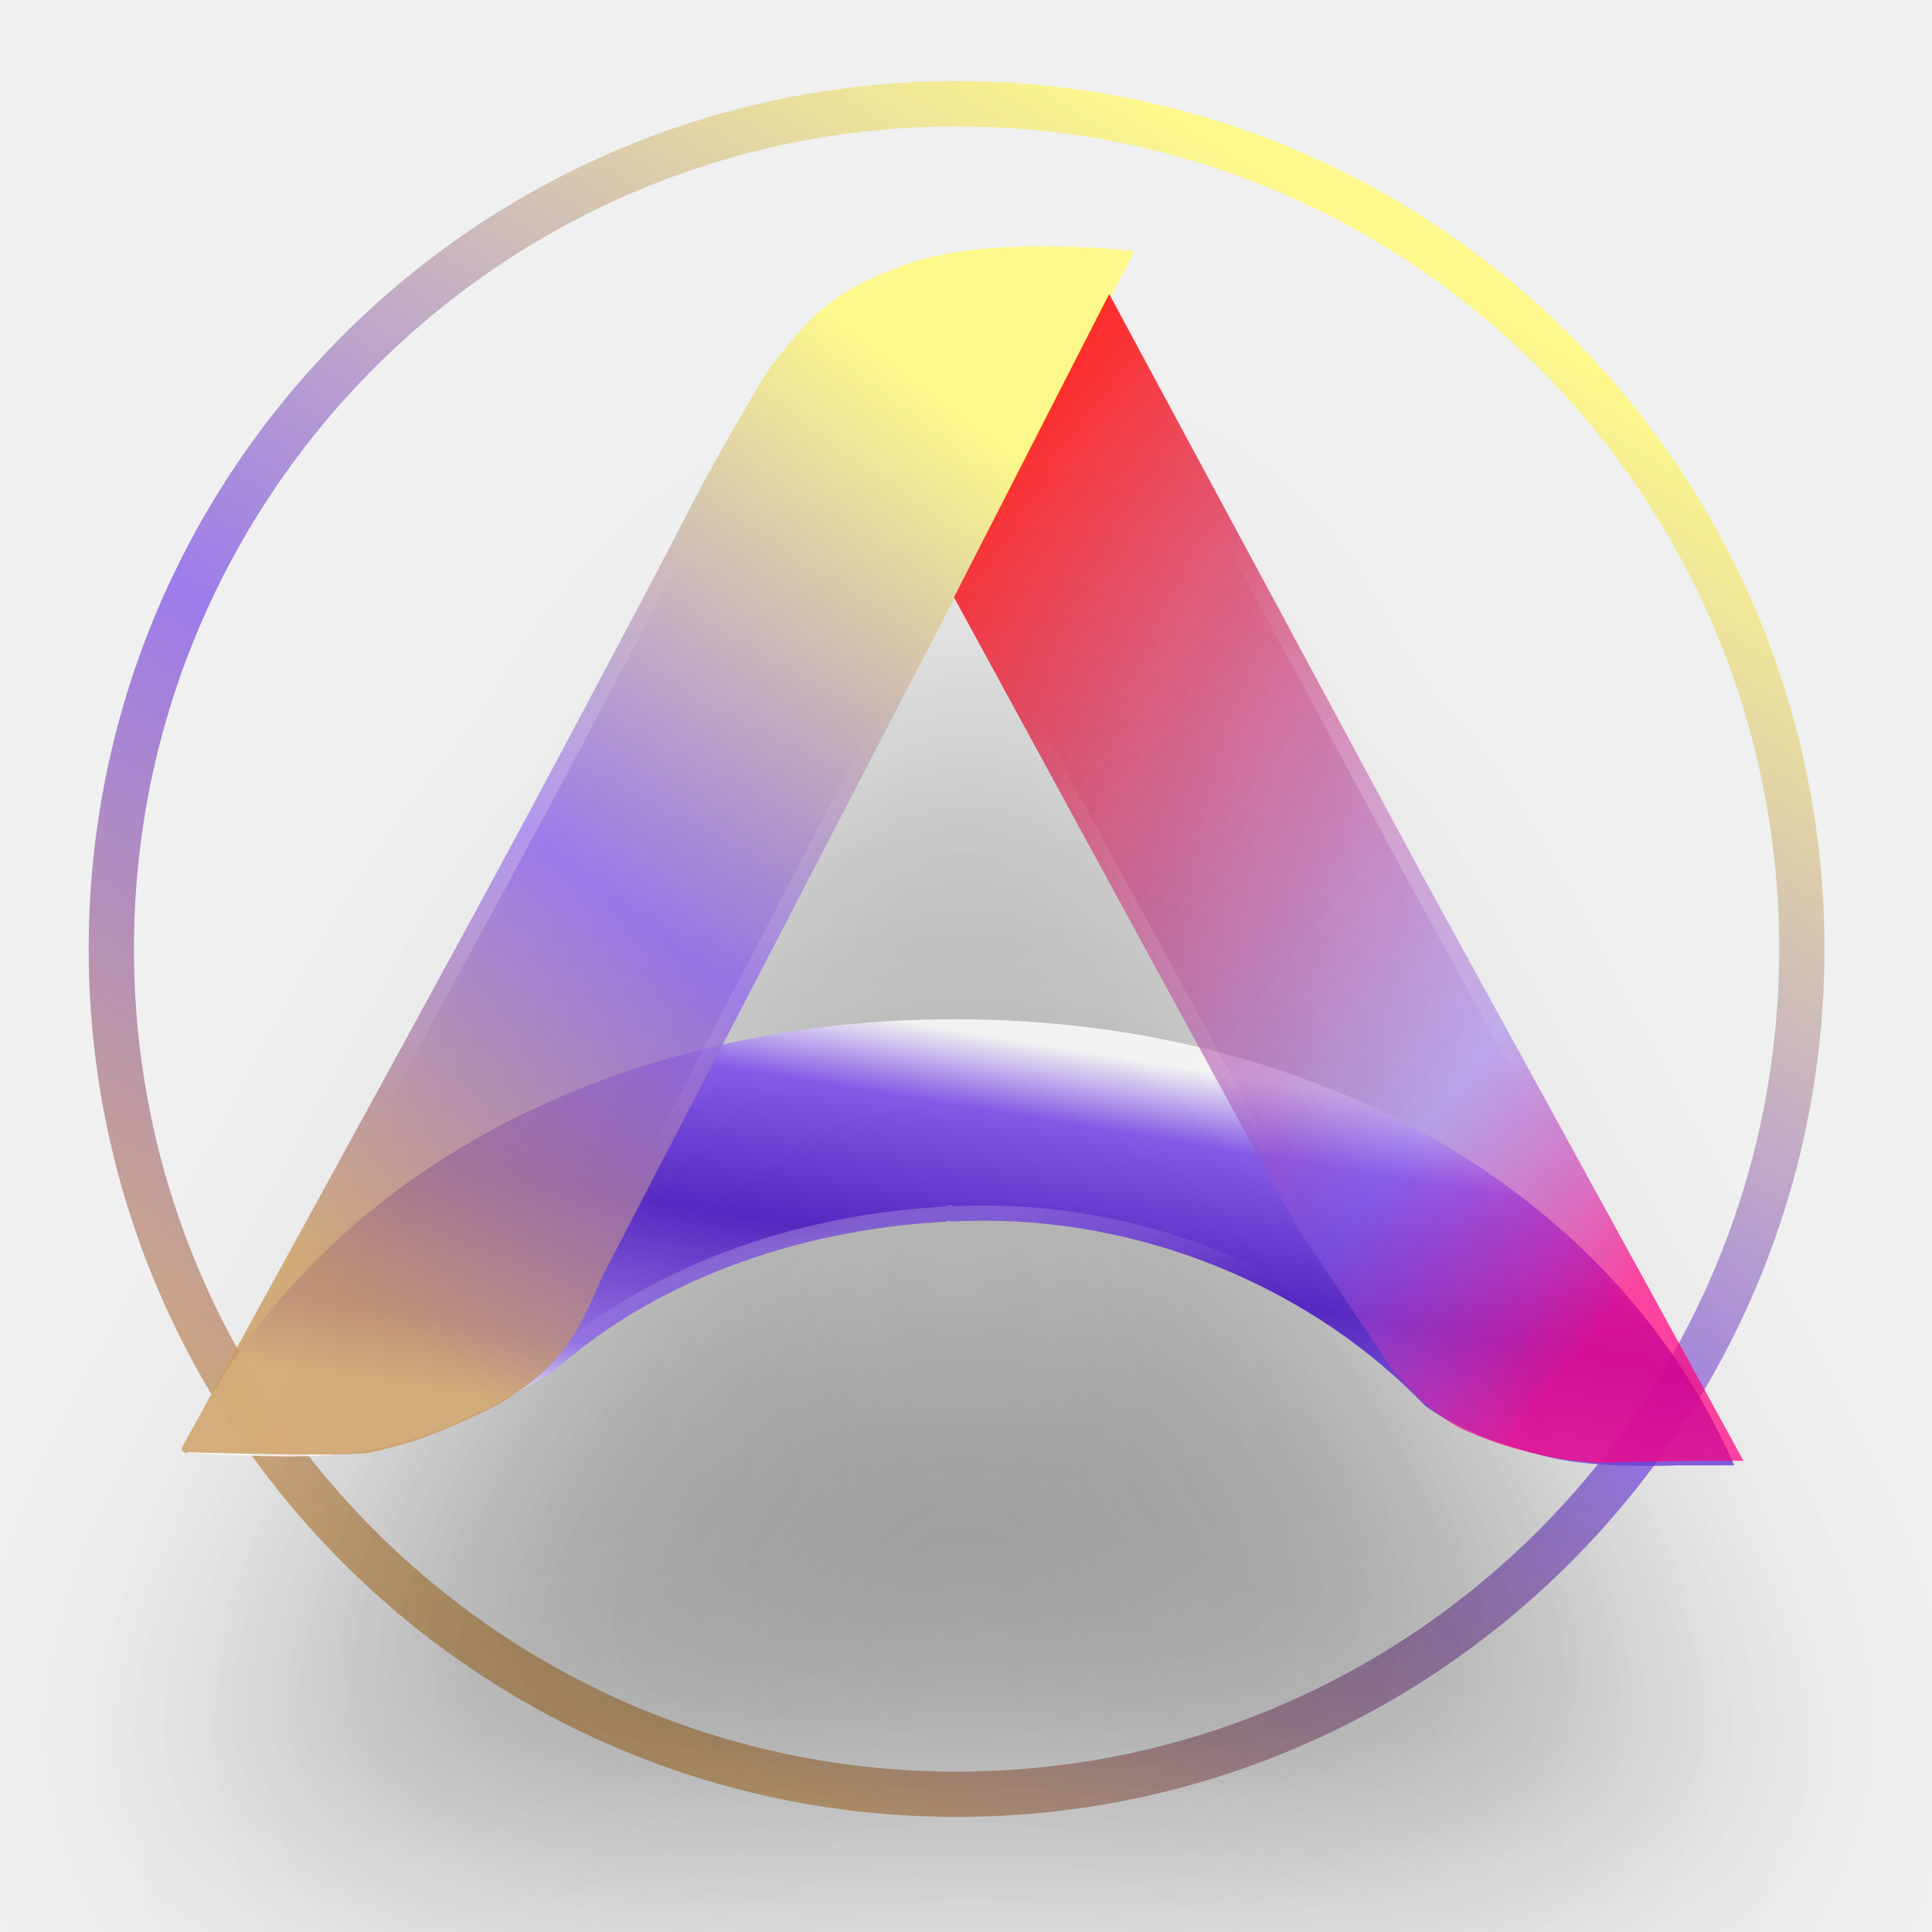
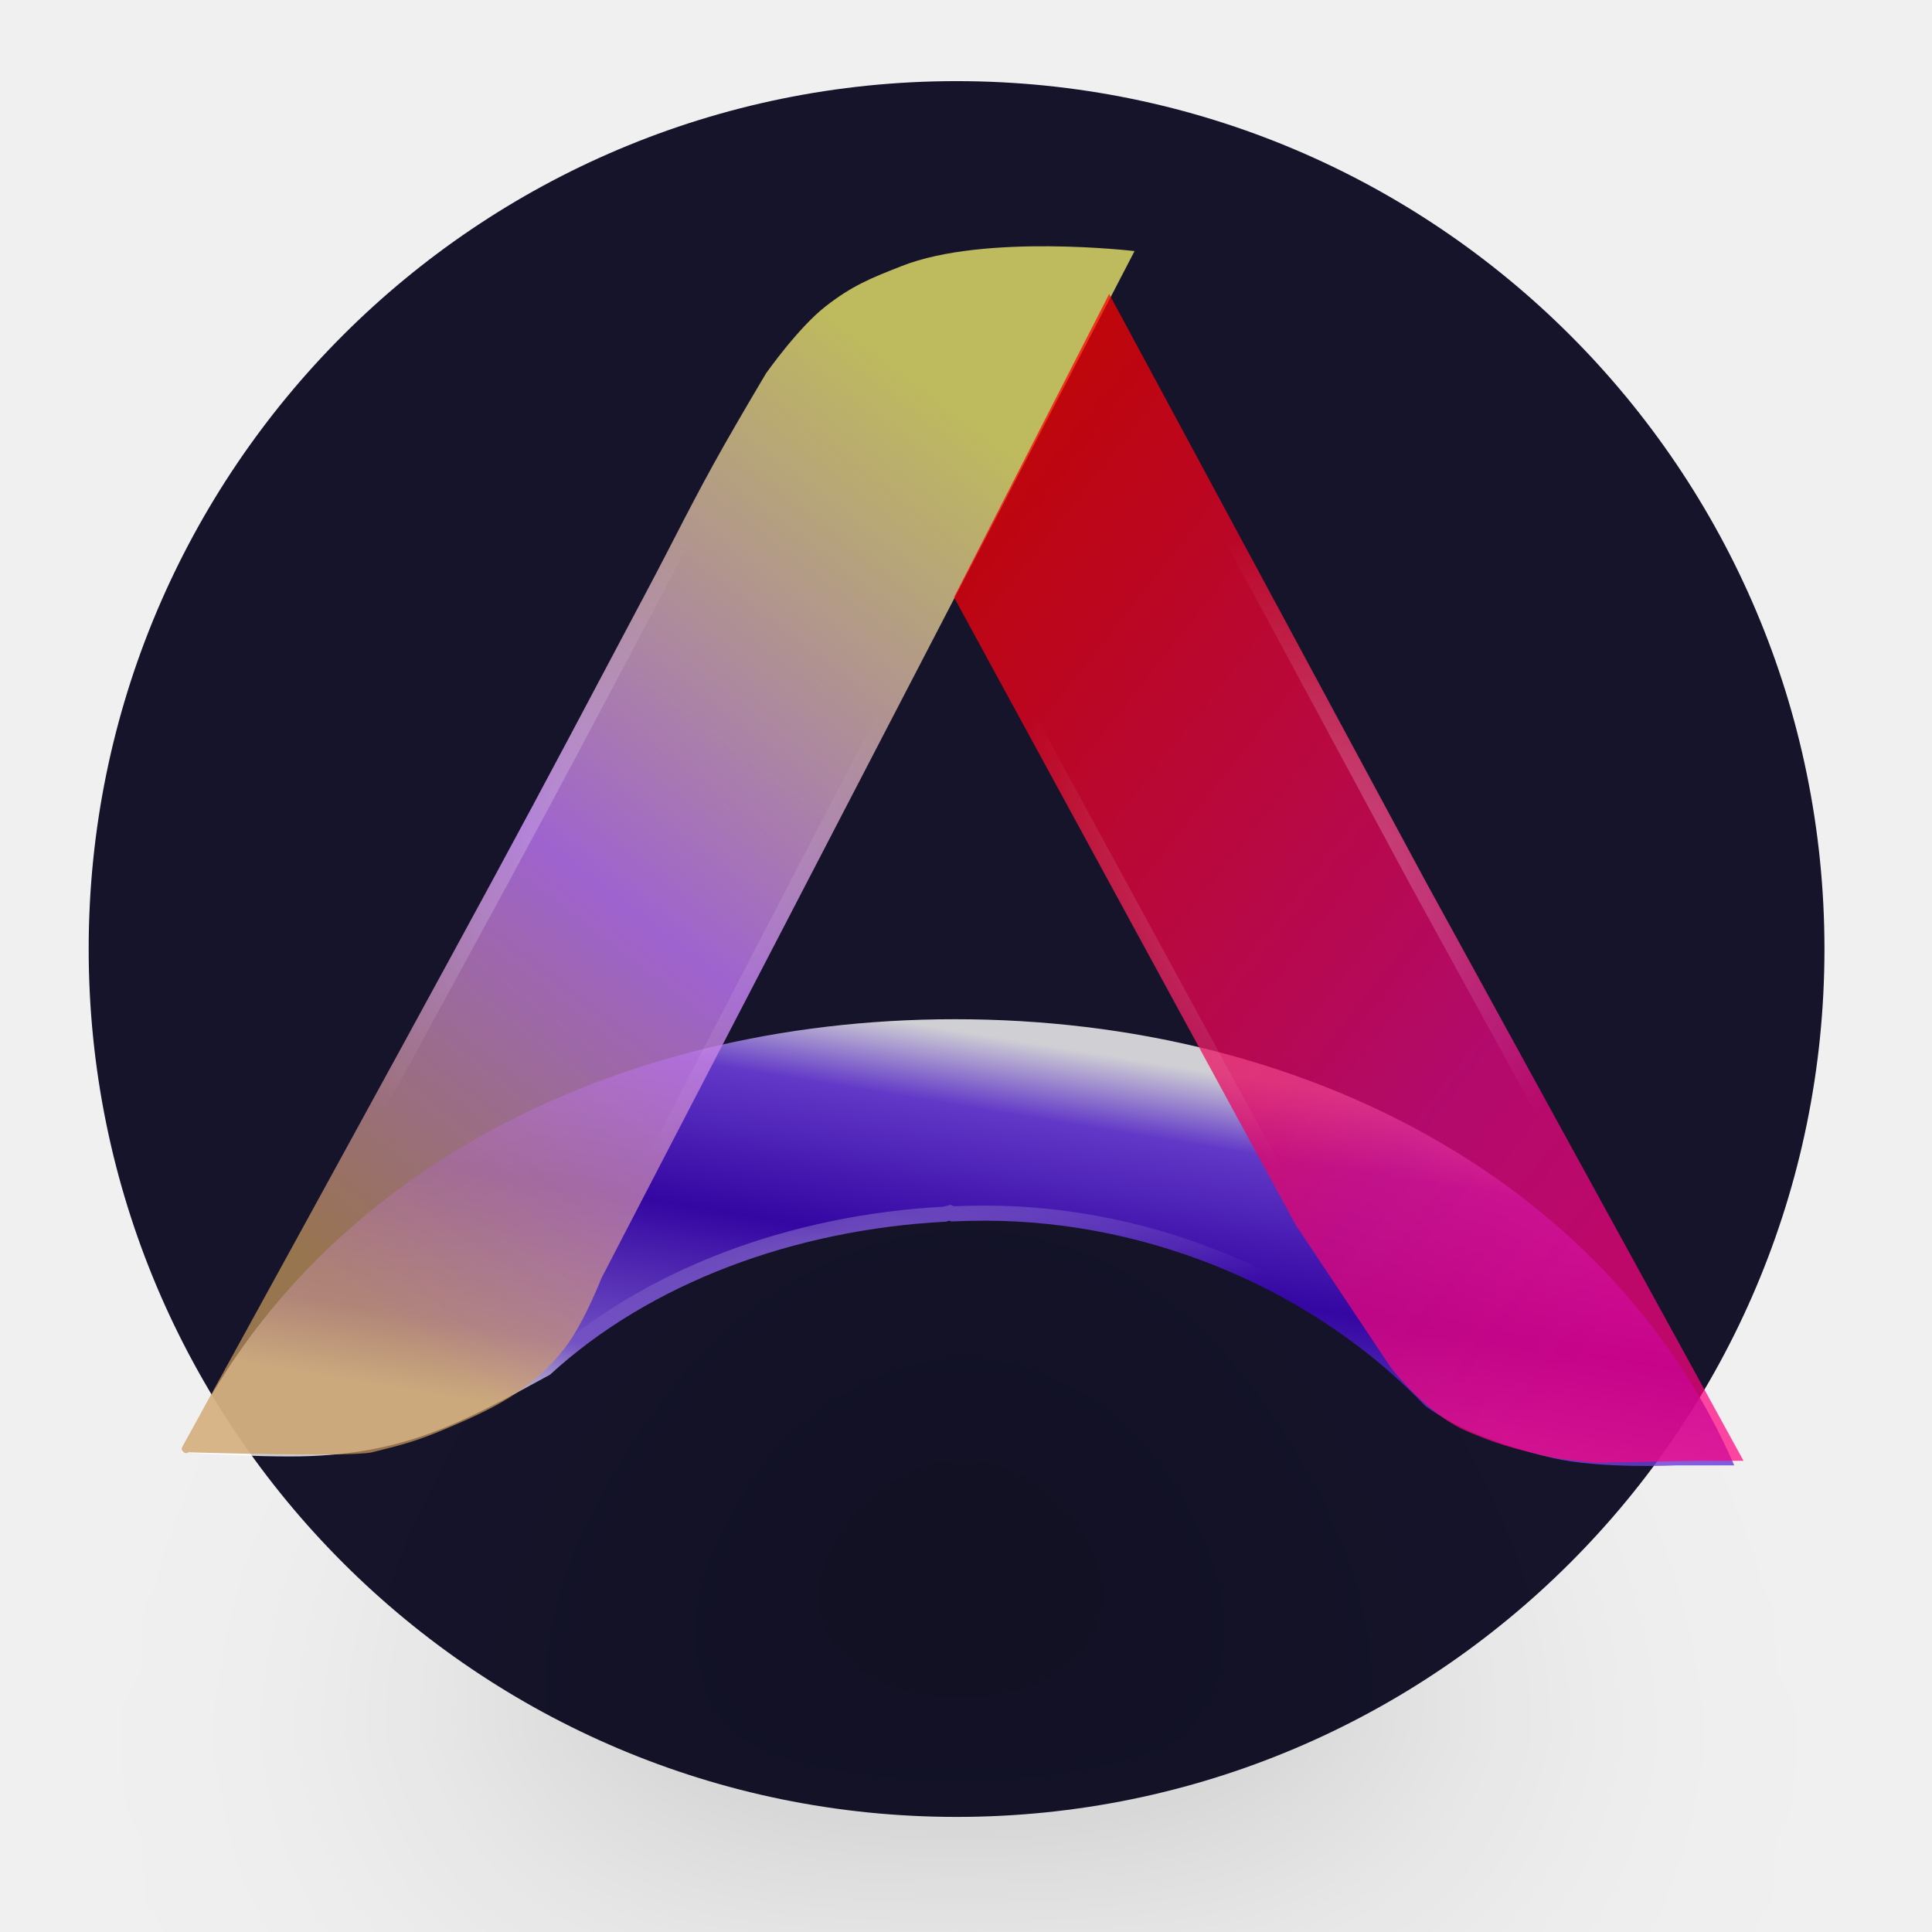
<svg xmlns="http://www.w3.org/2000/svg" width="128" height="128" viewBox="0 0 128 128" fill="none">
-   <mask id="mask0_110_152" style="mask-type:alpha" maskUnits="userSpaceOnUse" x="0" y="0" width="128" height="128">
+   <mask id="mask0_115_45" style="mask-type:alpha" maskUnits="userSpaceOnUse" x="0" y="0" width="128" height="128">
    <path d="M128 0H0V128H128V0Z" fill="black" />
  </mask>
-   <g mask="url(#mask0_110_152)">
-     <circle cx="63.375" cy="62.875" r="56" stroke="url(#paint0_linear_110_152)" stroke-opacity="0.8" stroke-width="3" />
-     <g filter="url(#filter0_ddd_110_152)">
-       <mask id="path-3-inside-1_110_152" fill="white">
-         <path d="M63.269 67.526C86.738 67.526 106.803 78.572 114.901 97.086H111.031C110.99 97.088 106.018 97.329 102.849 96.592C98.573 95.597 95.972 94.252 94.443 93.161C87.164 85.546 76.298 80.873 65.245 80.873C64.506 80.873 63.769 80.891 63.033 80.924L62.908 80.873C62.902 80.874 62.817 80.898 62.66 80.94C52.648 81.46 43.073 84.986 36.435 91.079C30.548 94.285 26.664 96.493 19.211 96.493C17 96.493 14.441 96.378 12.021 96.228C20.358 78.231 40.163 67.526 63.269 67.526Z" />
+   <g mask="url(#mask0_115_45)">
+     <circle cx="63.375" cy="62.875" r="57.5" fill="#15142B" />
+     <circle cx="63.375" cy="62.875" r="57" stroke="url(#paint0_radial_115_45)" stroke-opacity="0.3" />
+     <g filter="url(#filter0_d_115_45)">
+       <mask id="path-4-inside-1_115_45" fill="white">
+         <path d="M63.269 67.526C86.738 67.526 106.803 78.572 114.901 97.086H111.031C110.98 97.088 106.015 97.328 102.849 96.592C98.575 95.598 95.975 94.253 94.445 93.163C87.166 85.547 76.299 80.873 65.245 80.873C64.506 80.873 63.769 80.891 63.033 80.924L62.908 80.873C62.901 80.875 62.816 80.897 62.659 80.94C52.648 81.46 43.074 84.986 36.437 91.079C30.549 94.285 26.664 96.493 19.211 96.493C17 96.493 14.441 96.378 12.021 96.228C20.358 78.231 40.163 67.526 63.269 67.526Z" />
      </mask>
-       <path d="M63.269 67.526C86.738 67.526 106.803 78.572 114.901 97.086H111.031C110.99 97.088 106.018 97.329 102.849 96.592C98.573 95.597 95.972 94.252 94.443 93.161C87.164 85.546 76.298 80.873 65.245 80.873C64.506 80.873 63.769 80.891 63.033 80.924L62.908 80.873C62.902 80.874 62.817 80.898 62.66 80.94C52.648 81.46 43.073 84.986 36.435 91.079C30.548 94.285 26.664 96.493 19.211 96.493C17 96.493 14.441 96.378 12.021 96.228C20.358 78.231 40.163 67.526 63.269 67.526Z" fill="url(#paint1_linear_110_152)" fill-opacity="0.8" />
-       <path d="M63.269 67.526L63.269 66.526L63.269 66.526L63.269 67.526ZM114.901 97.086V98.086H116.43L115.818 96.685L114.901 97.086ZM111.031 97.086V96.086H111.007L110.983 96.087L111.031 97.086ZM102.849 96.592L102.622 97.566L102.622 97.566L102.849 96.592ZM94.443 93.161L93.721 93.852L93.786 93.92L93.863 93.975L94.443 93.161ZM65.245 80.873L65.245 79.873L65.245 79.873L65.245 80.873ZM63.033 80.924L62.657 81.85L62.859 81.932L63.078 81.923L63.033 80.924ZM62.908 80.873L63.285 79.947L62.974 79.82L62.65 79.907L62.908 80.873ZM62.66 80.94L62.712 81.939L62.82 81.933L62.924 81.905L62.66 80.94ZM36.435 91.079L36.914 91.957L37.022 91.899L37.112 91.816L36.435 91.079ZM19.211 96.493L19.211 97.493H19.211V96.493ZM12.021 96.228L11.114 95.808L10.499 97.136L11.96 97.227L12.021 96.228ZM63.269 67.526L63.269 68.526C86.448 68.526 106.085 79.425 113.985 97.487L114.901 97.086L115.818 96.685C107.521 77.718 87.029 66.526 63.269 66.526L63.269 67.526ZM114.901 97.086V96.086H111.031V97.086V98.086H114.901V97.086ZM111.031 97.086L110.983 96.087C110.915 96.09 106.085 96.318 103.075 95.618L102.849 96.592L102.622 97.566C105.95 98.34 111.065 98.085 111.08 98.085L111.031 97.086ZM102.849 96.592L103.075 95.618C98.906 94.648 96.431 93.351 95.024 92.347L94.443 93.161L93.863 93.975C95.514 95.153 98.239 96.546 102.622 97.566L102.849 96.592ZM94.443 93.161L95.166 92.47C87.695 84.654 76.566 79.873 65.245 79.873V80.873V81.873C76.031 81.873 86.633 86.438 93.721 93.852L94.443 93.161ZM65.245 80.873L65.245 79.873C64.49 79.873 63.737 79.891 62.989 79.925L63.033 80.924L63.078 81.923C63.8 81.891 64.523 81.873 65.245 81.873L65.245 80.873ZM63.033 80.924L63.41 79.997L63.285 79.947L62.908 80.873L62.532 81.799L62.657 81.85L63.033 80.924ZM62.908 80.873L62.65 79.907C62.641 79.909 62.554 79.933 62.397 79.976L62.66 80.94L62.924 81.905C63.001 81.884 63.061 81.868 63.102 81.856C63.123 81.851 63.139 81.847 63.15 81.844C63.155 81.842 63.159 81.841 63.162 81.84C63.166 81.839 63.167 81.839 63.166 81.839L62.908 80.873ZM62.66 80.94L62.608 79.942C52.412 80.471 42.601 84.062 35.759 90.342L36.435 91.079L37.112 91.816C43.546 85.91 52.884 82.449 62.712 81.939L62.66 80.94ZM36.435 91.079L35.957 90.201C30.077 93.403 26.389 95.493 19.211 95.493V96.493V97.493C26.939 97.493 31.019 95.167 36.914 91.957L36.435 91.079ZM19.211 96.493L19.211 95.493C17.03 95.493 14.494 95.379 12.083 95.23L12.021 96.228L11.96 97.227C14.387 97.377 16.97 97.493 19.211 97.493L19.211 96.493ZM12.021 96.228L12.929 96.649C21.063 79.09 40.45 68.526 63.269 68.526L63.269 67.526L63.269 66.526C39.877 66.526 19.654 77.373 11.114 95.808L12.021 96.228Z" fill="url(#paint2_radial_110_152)" fill-opacity="0.3" mask="url(#path-3-inside-1_110_152)" />
-       <path d="M59.745 17.624C65.256 15.458 75.167 16.635 75.167 16.635L56.334 52.918L46.917 71.059L42.209 80.129L39.855 84.665C39.855 84.665 38.705 87.609 37.501 89.2C35.24 92.189 32.381 93.448 29.592 94.637C27.694 95.447 26.653 95.729 24.649 96.219C23.31 96.547 12.488 96.219 12.488 96.219C12.245 96.389 11.938 96.117 12.081 95.857C14.682 91.132 25.444 71.573 32.558 58.454C36.583 51.029 38.778 46.833 42.74 39.374C44.79 35.515 45.829 33.291 47.98 29.488C49.036 27.62 50.748 24.742 50.748 24.742C50.748 24.742 52.869 21.722 54.703 20.293C56.46 18.924 57.671 18.439 59.745 17.624Z" fill="url(#paint3_linear_110_152)" fill-opacity="0.8" />
-       <path d="M69.519 16.818C71.088 16.829 72.488 16.908 73.495 16.984C73.841 17.01 74.139 17.038 74.383 17.06L55.89 52.687L46.474 70.829L41.766 79.899L39.411 84.434L39.398 84.458L39.389 84.483V84.485L39.34 84.607C39.307 84.688 39.258 84.807 39.195 84.955C39.071 85.252 38.892 85.663 38.677 86.123C38.241 87.053 37.67 88.147 37.102 88.899C34.929 91.772 32.186 92.987 29.395 94.177C27.533 94.972 26.522 95.246 24.529 95.734C24.414 95.762 24.145 95.791 23.716 95.814C23.301 95.836 22.776 95.85 22.178 95.858C20.982 95.873 19.508 95.863 18.073 95.842C16.639 95.822 15.246 95.791 14.212 95.765C13.695 95.752 13.268 95.741 12.97 95.733C12.874 95.73 12.791 95.727 12.723 95.725C15.642 90.422 26.057 71.493 32.997 58.693C37.024 51.265 39.22 47.065 43.182 39.608C45.243 35.727 46.267 33.532 48.415 29.734C48.941 28.804 49.632 27.62 50.191 26.667C50.471 26.192 50.718 25.774 50.895 25.476C50.983 25.327 51.054 25.207 51.102 25.124C51.127 25.084 51.145 25.052 51.158 25.031C51.161 25.026 51.164 25.021 51.166 25.017C51.17 25.012 51.174 25.005 51.18 24.997C51.195 24.976 51.218 24.944 51.248 24.902C51.308 24.818 51.397 24.697 51.509 24.546C51.733 24.245 52.052 23.829 52.426 23.369C53.181 22.44 54.14 21.365 55.01 20.688C56.707 19.366 57.861 18.901 59.928 18.089C62.588 17.044 66.36 16.794 69.519 16.818Z" stroke="url(#paint4_radial_110_152)" stroke-opacity="0.3" />
-       <path d="M73.486 19.479L63.205 39.571L85.854 81.171L92.098 90.537C92.098 90.537 94.424 93.645 97.213 94.835C99.111 95.645 100.152 95.926 102.156 96.417C103.495 96.745 105.715 96.911 105.715 96.911L112.39 96.78H115.512L94.396 58.294L73.486 19.479Z" fill="url(#paint5_linear_110_152)" fill-opacity="0.8" />
-       <path d="M63.771 39.563L86.28 80.907L92.499 90.238L92.502 90.243C92.506 90.248 92.513 90.257 92.521 90.267C92.537 90.289 92.562 90.321 92.595 90.362C92.661 90.446 92.76 90.568 92.887 90.719C93.142 91.02 93.51 91.435 93.962 91.886C94.876 92.795 96.101 93.817 97.41 94.375C99.272 95.169 100.283 95.444 102.275 95.931C102.912 96.087 103.775 96.208 104.495 96.29C104.851 96.331 105.166 96.361 105.392 96.382C105.505 96.392 105.596 96.4 105.658 96.405C105.686 96.407 105.709 96.409 105.725 96.41L112.38 96.28H114.667L93.957 58.535L93.956 58.531L73.499 20.554L63.771 39.563Z" stroke="url(#paint6_radial_110_152)" stroke-opacity="0.3" />
+       <path d="M63.269 67.526C86.738 67.526 106.803 78.572 114.901 97.086H111.031C110.98 97.088 106.015 97.328 102.849 96.592C98.575 95.598 95.975 94.253 94.445 93.163C87.166 85.547 76.299 80.873 65.245 80.873C64.506 80.873 63.769 80.891 63.033 80.924L62.908 80.873C62.901 80.875 62.816 80.897 62.659 80.94C52.648 81.46 43.074 84.986 36.437 91.079C30.549 94.285 26.664 96.493 19.211 96.493C17 96.493 14.441 96.378 12.021 96.228C20.358 78.231 40.163 67.526 63.269 67.526Z" fill="url(#paint1_linear_115_45)" fill-opacity="0.8" />
+       <path d="M63.269 67.526L63.269 66.526L63.269 66.526L63.269 67.526ZM114.901 97.086V98.086H116.43L115.818 96.685L114.901 97.086ZM111.031 97.086V96.086H111.007L110.983 96.087L111.031 97.086ZM102.849 96.592L102.622 97.566L102.622 97.566L102.849 96.592ZM94.445 93.163L93.722 93.854L93.788 93.922L93.865 93.977L94.445 93.163ZM65.245 80.873L65.245 79.873L65.245 79.873L65.245 80.873ZM63.033 80.924L62.657 81.85L62.859 81.932L63.078 81.923L63.033 80.924ZM62.908 80.873L63.285 79.946L62.974 79.82L62.65 79.907L62.908 80.873ZM62.659 80.94L62.711 81.939L62.819 81.933L62.923 81.905L62.659 80.94ZM36.437 91.079L36.915 91.957L37.022 91.898L37.113 91.816L36.437 91.079ZM19.211 96.493L19.211 97.493H19.211V96.493ZM12.021 96.228L11.114 95.808L10.499 97.136L11.96 97.226L12.021 96.228ZM63.269 67.526L63.269 68.526C86.448 68.526 106.085 79.425 113.985 97.487L114.901 97.086L115.818 96.685C107.521 77.718 87.029 66.526 63.269 66.526L63.269 67.526ZM114.901 97.086V96.086H111.031V97.086V98.086H114.901V97.086ZM111.031 97.086L110.983 96.087C110.905 96.091 106.082 96.317 103.075 95.618L102.849 96.592L102.622 97.566C105.947 98.339 111.055 98.086 111.08 98.085L111.031 97.086ZM102.849 96.592L103.075 95.618C98.908 94.648 96.433 93.352 95.026 92.349L94.445 93.163L93.865 93.977C95.516 95.155 98.241 96.547 102.622 97.566L102.849 96.592ZM94.445 93.163L95.168 92.472C87.697 84.655 76.567 79.873 65.245 79.873V80.873V81.873C76.031 81.873 86.635 86.439 93.722 93.854L94.445 93.163ZM65.245 80.873L65.245 79.873C64.49 79.873 63.737 79.891 62.989 79.925L63.033 80.924L63.078 81.923C63.8 81.891 64.523 81.873 65.245 81.873L65.245 80.873ZM63.033 80.924L63.41 79.997L63.285 79.946L62.908 80.873L62.532 81.799L62.657 81.85L63.033 80.924ZM62.908 80.873L62.65 79.907C62.65 79.907 62.65 79.907 62.65 79.907C62.65 79.907 62.65 79.907 62.649 79.907C62.649 79.907 62.649 79.907 62.648 79.907C62.647 79.907 62.646 79.908 62.644 79.908C62.64 79.909 62.636 79.91 62.63 79.912C62.618 79.915 62.601 79.92 62.58 79.926C62.537 79.937 62.475 79.954 62.396 79.975L62.659 80.94L62.923 81.905C63.077 81.863 63.16 81.841 63.166 81.839L62.908 80.873ZM62.659 80.94L62.607 79.942C52.412 80.471 42.602 84.062 35.76 90.342L36.437 91.079L37.113 91.816C43.547 85.91 52.884 82.449 62.711 81.939L62.659 80.94ZM36.437 91.079L35.958 90.201C30.078 93.403 26.389 95.493 19.211 95.493V96.493V97.493C26.939 97.493 31.02 95.167 36.915 91.957L36.437 91.079ZM19.211 96.493L19.211 95.493C17.03 95.493 14.494 95.379 12.083 95.23L12.021 96.228L11.96 97.226C14.387 97.377 16.97 97.493 19.211 97.493L19.211 96.493ZM12.021 96.228L12.929 96.649C21.063 79.09 40.45 68.526 63.269 68.526L63.269 67.526L63.269 66.526C39.877 66.526 19.654 77.373 11.114 95.808L12.021 96.228Z" fill="url(#paint2_radial_115_45)" fill-opacity="0.3" mask="url(#path-4-inside-1_115_45)" />
+       <path d="M59.745 17.624C65.256 15.457 75.167 16.635 75.167 16.635L56.334 52.918L46.917 71.059L42.209 80.129L39.855 84.665C39.855 84.665 38.704 87.608 37.501 89.2C35.24 92.189 32.381 93.448 29.592 94.637C27.694 95.447 26.653 95.728 24.649 96.219C23.31 96.547 12.488 96.219 12.488 96.219C12.245 96.389 11.938 96.116 12.081 95.857C14.682 91.132 25.444 71.573 32.558 58.454C36.583 51.029 38.778 46.832 42.74 39.373C44.79 35.515 45.829 33.291 47.98 29.487C49.036 27.62 50.748 24.742 50.748 24.742C50.748 24.742 52.869 21.721 54.703 20.293C56.46 18.924 57.671 18.439 59.745 17.624Z" fill="url(#paint3_linear_115_45)" fill-opacity="0.8" />
+       <path d="M69.519 16.818C71.088 16.829 72.488 16.908 73.495 16.984C73.841 17.01 74.139 17.037 74.383 17.06L55.89 52.687L46.474 70.828L41.766 79.899L39.411 84.434L39.398 84.458L39.389 84.483V84.485L39.34 84.607C39.307 84.688 39.258 84.807 39.195 84.955C39.071 85.251 38.892 85.663 38.677 86.123C38.241 87.053 37.67 88.147 37.102 88.899C34.929 91.771 32.186 92.987 29.395 94.177C27.533 94.971 26.522 95.246 24.529 95.734C24.414 95.762 24.145 95.791 23.716 95.814C23.301 95.836 22.776 95.85 22.178 95.858C20.982 95.873 19.508 95.862 18.073 95.842C16.639 95.822 15.246 95.79 14.212 95.765C13.695 95.752 13.268 95.741 12.97 95.733C12.874 95.73 12.791 95.727 12.723 95.725C15.642 90.422 26.057 71.493 32.997 58.693C37.024 51.265 39.22 47.064 43.182 39.608C45.243 35.727 46.267 33.532 48.415 29.734C48.941 28.804 49.632 27.62 50.191 26.667C50.471 26.192 50.718 25.774 50.895 25.476C50.983 25.326 51.054 25.206 51.102 25.124C51.127 25.084 51.145 25.052 51.158 25.03C51.161 25.026 51.164 25.021 51.166 25.017C51.17 25.012 51.174 25.005 51.18 24.997C51.195 24.976 51.218 24.943 51.248 24.902C51.308 24.818 51.397 24.697 51.509 24.546C51.733 24.245 52.052 23.828 52.426 23.368C53.181 22.44 54.14 21.365 55.01 20.688C56.707 19.366 57.861 18.901 59.928 18.089C62.588 17.044 66.36 16.794 69.519 16.818Z" stroke="url(#paint4_radial_115_45)" stroke-opacity="0.3" />
+       <path d="M73.486 19.479L63.205 39.571L85.854 81.171L92.098 90.536C92.098 90.536 94.424 93.645 97.213 94.835C99.111 95.645 100.152 95.926 102.156 96.417C103.495 96.745 105.715 96.911 105.715 96.911L112.39 96.78H115.512L94.396 58.294L73.486 19.479Z" fill="url(#paint5_linear_115_45)" fill-opacity="0.8" />
+       <path d="M63.771 39.563L86.28 80.907L92.499 90.238L92.502 90.243C92.506 90.248 92.513 90.257 92.521 90.267C92.537 90.289 92.562 90.32 92.595 90.362C92.661 90.446 92.76 90.568 92.887 90.719C93.142 91.02 93.51 91.435 93.962 91.885C94.876 92.794 96.101 93.817 97.41 94.375C99.272 95.169 100.283 95.444 102.275 95.931C102.912 96.087 103.775 96.208 104.495 96.29C104.851 96.331 105.166 96.361 105.392 96.382C105.505 96.392 105.596 96.4 105.658 96.405C105.686 96.407 105.709 96.409 105.725 96.41L112.38 96.28H114.667L93.957 58.535L93.956 58.531L73.499 20.553L63.771 39.563Z" stroke="url(#paint6_radial_115_45)" stroke-opacity="0.3" />
    </g>
  </g>
  <defs>
-     <filter id="filter0_ddd_110_152" x="-44.978" y="16.316" width="217.491" height="204.809" filterUnits="userSpaceOnUse" color-interpolation-filters="sRGB">
+     <filter id="filter0_d_115_45" x="-44.978" y="16.316" width="217.491" height="204.809" filterUnits="userSpaceOnUse" color-interpolation-filters="sRGB">
      <feFlood flood-opacity="0" result="BackgroundImageFix" />
-       <feColorMatrix in="SourceAlpha" type="matrix" values="0 0 0 0 0 0 0 0 0 0 0 0 0 0 0 0 0 0 127 0" result="hardAlpha" />
-       <feOffset dy="25.807" />
-       <feGaussianBlur stdDeviation="9.078" />
-       <feColorMatrix type="matrix" values="0 0 0 0 0 0 0 0 0 0 0 0 0 0 0 0 0 0 0.152 0" />
-       <feBlend mode="normal" in2="BackgroundImageFix" result="effect1_dropShadow_110_152" />
-       <feColorMatrix in="SourceAlpha" type="matrix" values="0 0 0 0 0 0 0 0 0 0 0 0 0 0 0 0 0 0 127 0" result="hardAlpha" />
-       <feOffset dy="43.426" />
-       <feGaussianBlur stdDeviation="16.691" />
-       <feColorMatrix type="matrix" values="0 0 0 0 0 0 0 0 0 0 0 0 0 0 0 0 0 0 0.19 0" />
-       <feBlend mode="normal" in2="effect1_dropShadow_110_152" result="effect2_dropShadow_110_152" />
      <feColorMatrix in="SourceAlpha" type="matrix" values="0 0 0 0 0 0 0 0 0 0 0 0 0 0 0 0 0 0 127 0" result="hardAlpha" />
      <feOffset dy="67" />
      <feGaussianBlur stdDeviation="28.5" />
      <feColorMatrix type="matrix" values="0 0 0 0 0 0 0 0 0 0 0 0 0 0 0 0 0 0 0.25 0" />
-       <feBlend mode="normal" in2="effect2_dropShadow_110_152" result="effect3_dropShadow_110_152" />
-       <feBlend mode="normal" in="SourceGraphic" in2="effect3_dropShadow_110_152" result="shape" />
+       <feBlend mode="normal" in2="BackgroundImageFix" result="effect1_dropShadow_115_45" />
+       <feBlend mode="normal" in="SourceGraphic" in2="effect1_dropShadow_115_45" result="shape" />
    </filter>
-     <linearGradient id="paint0_linear_110_152" x1="120.875" y1="5.375" x2="47.62" y2="126.451" gradientUnits="userSpaceOnUse">
-       <stop offset="0.173" stop-color="#FFFA72" />
-       <stop offset="0.601" stop-color="#885EE9" />
-       <stop offset="0.942" stop-color="#CA9A5C" />
-     </linearGradient>
-     <linearGradient id="paint1_linear_110_152" x1="94.633" y1="71.919" x2="89.088" y2="105.483" gradientUnits="userSpaceOnUse">
+     <radialGradient id="paint0_radial_115_45" cx="0" cy="0" r="1" gradientTransform="matrix(-25.6475 28.7047 -33.5671 -13.6865 68.7106 61.3896)" gradientUnits="userSpaceOnUse">
+       <stop stop-color="white" />
+       <stop offset="1" stop-color="#FFF9F9" stop-opacity="0" />
+     </radialGradient>
+     <linearGradient id="paint1_linear_115_45" x1="94.633" y1="71.919" x2="89.088" y2="105.482" gradientUnits="userSpaceOnUse">
      <stop offset="0.043" stop-color="white" />
      <stop offset="0.188" stop-color="#7541EF" />
      <stop offset="0.466" stop-color="#3C03C1" />
      <stop offset="0.764" stop-color="#885EE9" />
      <stop offset="0.909" stop-color="white" />
    </linearGradient>
-     <radialGradient id="paint2_radial_110_152" cx="0" cy="0" r="1" gradientTransform="matrix(-18.2534 7.09804 -23.8898 -3.38437 57.0438 82.4666)" gradientUnits="userSpaceOnUse">
+     <radialGradient id="paint2_radial_115_45" cx="0" cy="0" r="1" gradientTransform="matrix(-18.2534 7.09804 -23.8898 -3.38437 57.0438 82.4665)" gradientUnits="userSpaceOnUse">
      <stop stop-color="white" />
      <stop offset="1" stop-color="#FFF9F9" stop-opacity="0" />
    </radialGradient>
-     <linearGradient id="paint3_linear_110_152" x1="75.167" y1="16.316" x2="19.211" y2="89.375" gradientUnits="userSpaceOnUse">
-       <stop offset="0.173" stop-color="#FFFA72" />
-       <stop offset="0.601" stop-color="#885EE9" />
-       <stop offset="0.942" stop-color="#CA9A5C" />
+     <linearGradient id="paint3_linear_115_45" x1="75.167" y1="16.316" x2="19.211" y2="89.375" gradientUnits="userSpaceOnUse">
+       <stop offset="0.173" stop-color="#FFFA72" stop-opacity="0.9" />
+       <stop offset="0.601" stop-color="#C276F8" />
+       <stop offset="0.942" stop-color="#CA9A5C" stop-opacity="0.9" />
    </linearGradient>
-     <radialGradient id="paint4_radial_110_152" cx="0" cy="0" r="1" gradientUnits="userSpaceOnUse" gradientTransform="translate(39.8734 56.9975) rotate(121.114) scale(22.5752 17.8335)">
+     <radialGradient id="paint4_radial_115_45" cx="0" cy="0" r="1" gradientUnits="userSpaceOnUse" gradientTransform="translate(39.8734 56.9973) rotate(121.114) scale(22.5752 17.8335)">
      <stop stop-color="white" />
      <stop offset="1" stop-color="#FFF9F9" stop-opacity="0" />
    </radialGradient>
-     <linearGradient id="paint5_linear_110_152" x1="54.634" y1="31.22" x2="113.951" y2="78.049" gradientUnits="userSpaceOnUse">
-       <stop offset="0.12" stop-color="#FF0000" />
-       <stop offset="0.769" stop-color="#885EE9" stop-opacity="0.6" />
+     <linearGradient id="paint5_linear_115_45" x1="54.634" y1="31.219" x2="113.951" y2="78.049" gradientUnits="userSpaceOnUse">
+       <stop offset="0.12" stop-color="#FF0000" stop-opacity="0.9" />
+       <stop offset="0.769" stop-color="#DA087C" />
      <stop offset="1" stop-color="#FF0381" stop-opacity="0.9" />
    </linearGradient>
-     <radialGradient id="paint6_radial_110_152" cx="0" cy="0" r="1" gradientUnits="userSpaceOnUse" gradientTransform="translate(86.9315 57.1952) rotate(58.8856) scale(22.5752 17.8335)">
+     <radialGradient id="paint6_radial_115_45" cx="0" cy="0" r="1" gradientUnits="userSpaceOnUse" gradientTransform="translate(86.9315 57.1951) rotate(58.8856) scale(22.5752 17.8335)">
      <stop stop-color="white" />
      <stop offset="1" stop-color="#FFF9F9" stop-opacity="0" />
    </radialGradient>
  </defs>
</svg>
